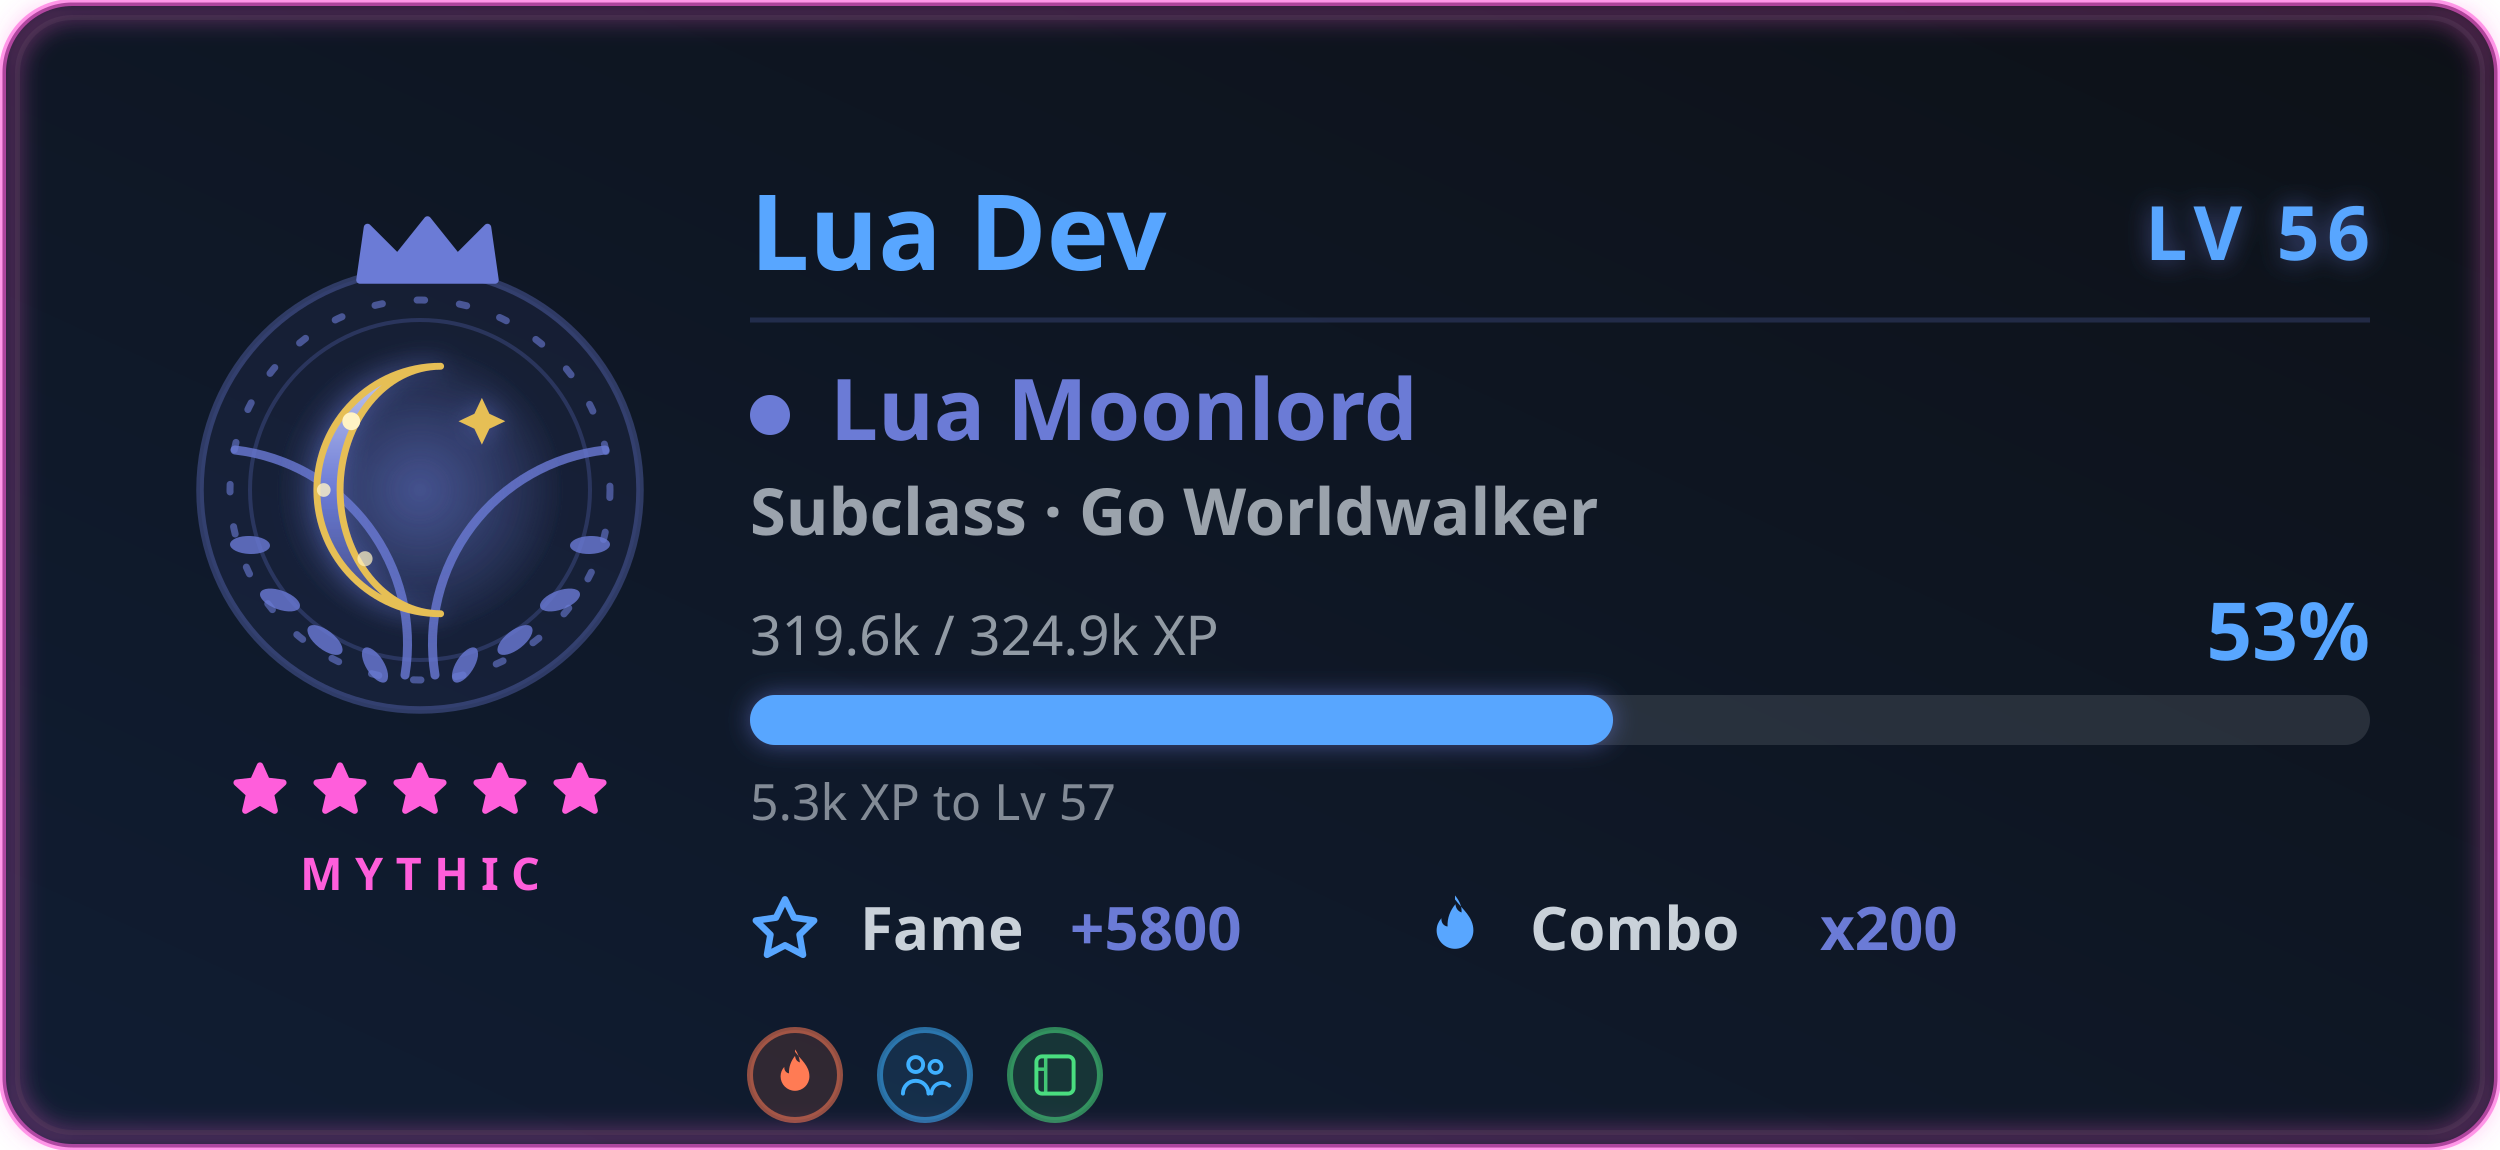
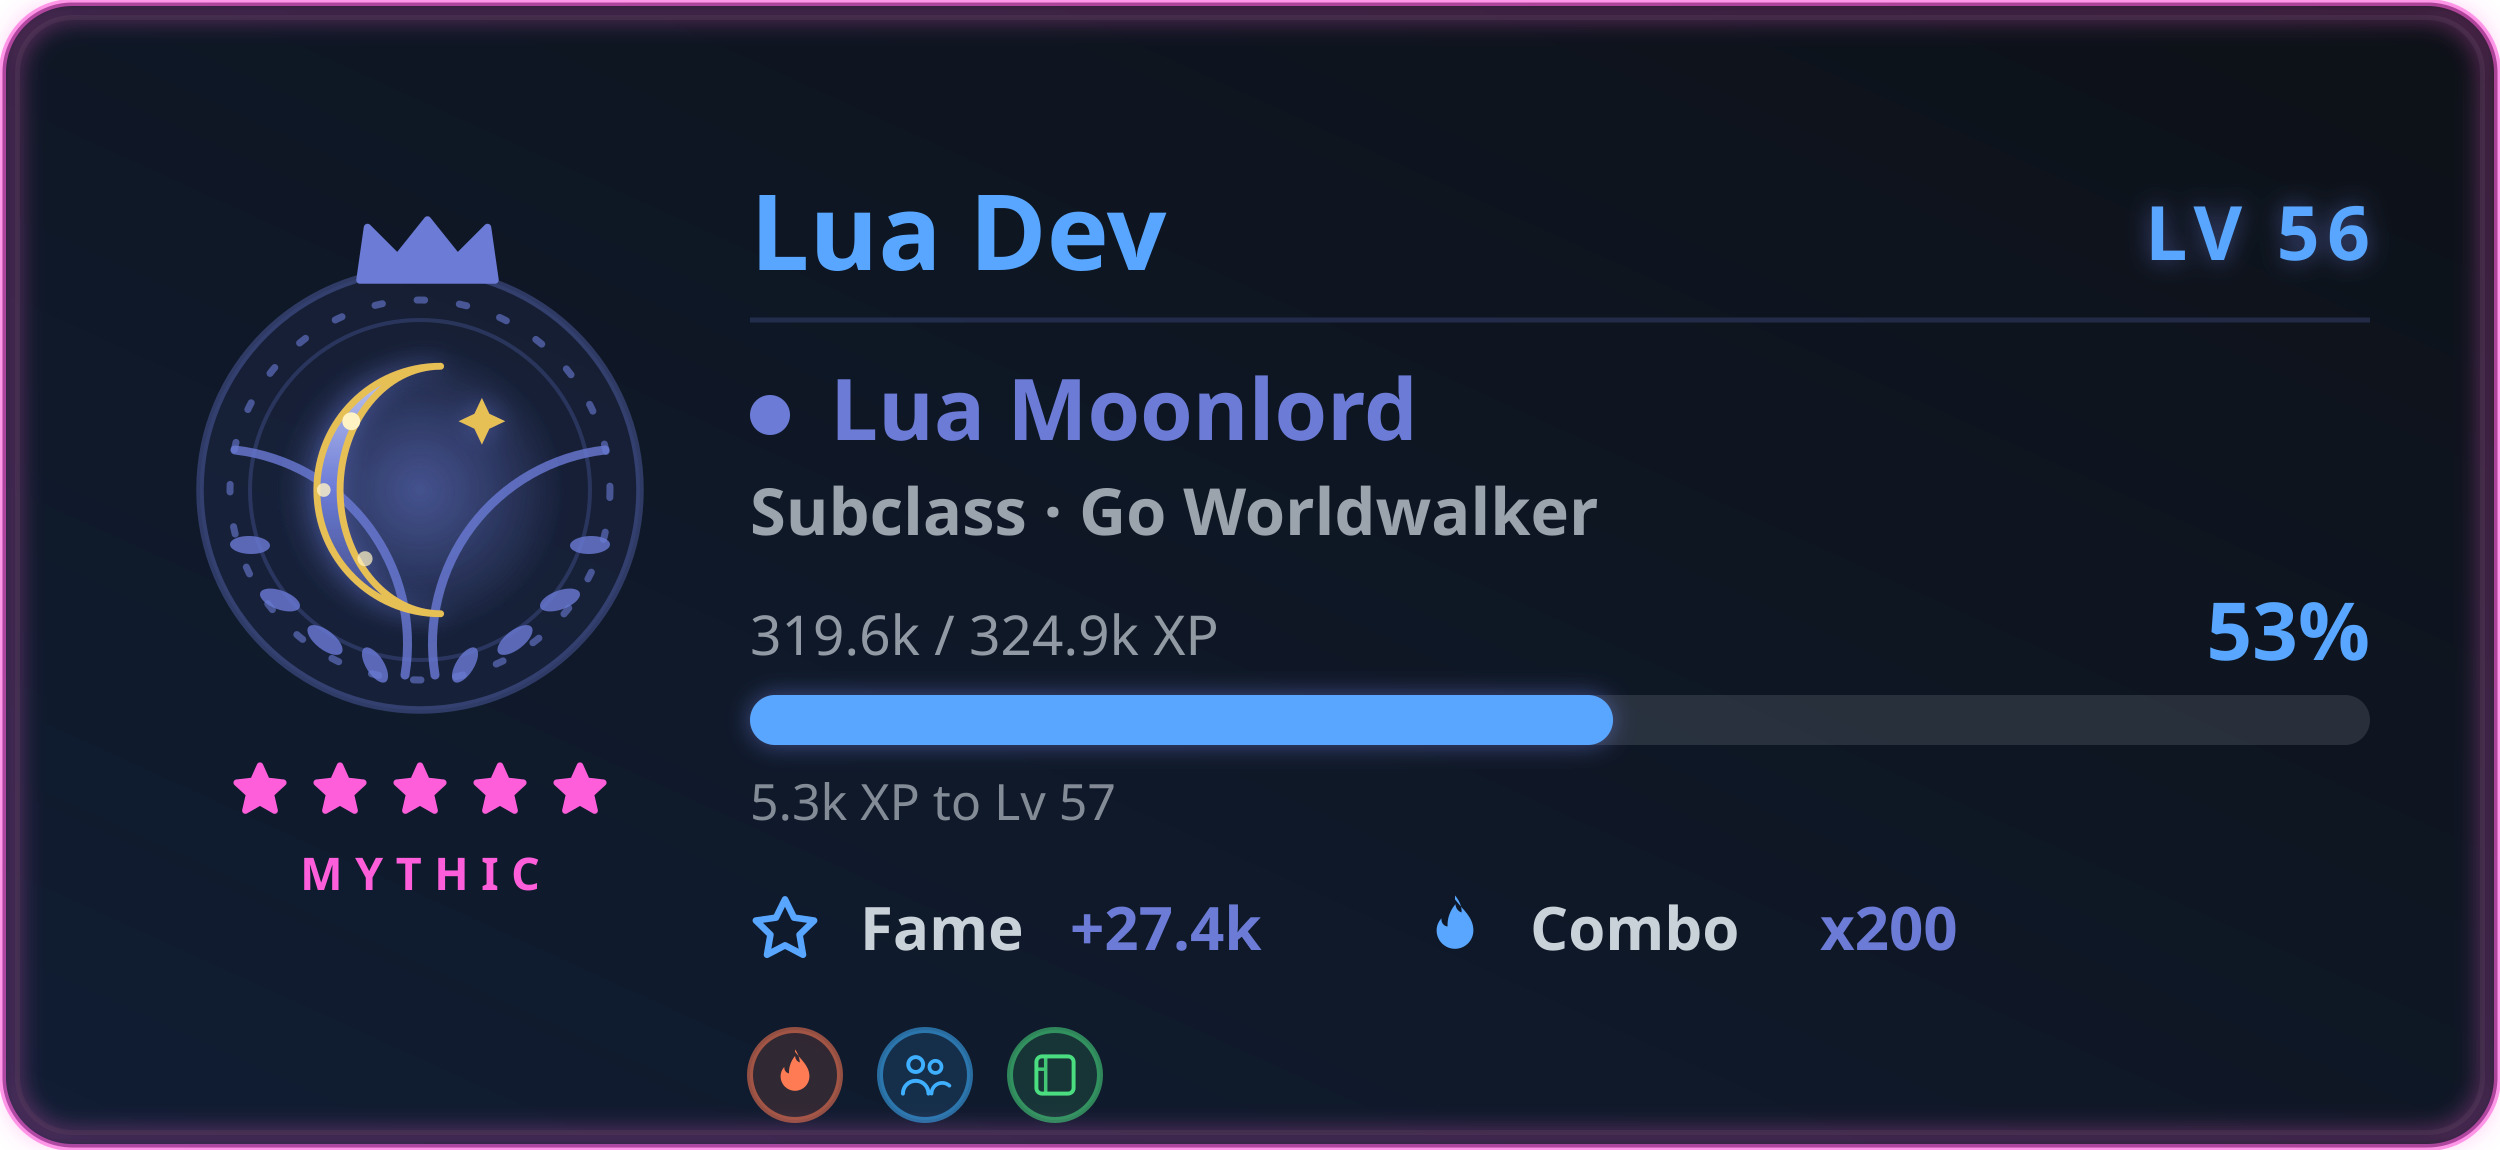
<svg xmlns="http://www.w3.org/2000/svg" width="500" height="230" viewBox="0 0 500 230" role="img" aria-labelledby="card-title-a11y card-desc-a11y">
  <style>
text { font-family: 'Segoe UI', Ubuntu, 'Helvetica Neue', sans-serif; }
.title { font-size: 18px; font-weight: 600; fill: #58a6ff; }
.title-icon { fill: #58a6ff; }
.icon { fill: #58a6ff; }


.gl-name { font-size: 21px; font-weight: 700; fill: #58a6ff; }
.gl-lvl { font-size: 15px; font-weight: 800; letter-spacing: 1.5px; fill: #58a6ff; }
.gl-class { font-size: 17px; font-weight: 700; fill: #6b7bd6; }
.gl-sub { font-size: 13px; font-weight: 600; fill: #c9d1d9; opacity: 0.75; }
.gl-meta { font-size: 11px; fill: #c9d1d9; opacity: 0.7; }
.gl-pct { font-size: 16px; font-weight: 800; fill: #58a6ff; }
.gl-chip-label { font-size: 12px; font-weight: 600; fill: #c9d1d9; }
.gl-chip-value { font-size: 12px; font-weight: 800; fill: #6b7bd6; }
.gl-hint { font-size: 10px; fill: #c9d1d9; opacity: 0.62; }
.gl-rarity { font-size: 9px; font-weight: 700; letter-spacing: 2.5px; fill: #ff5edb; }

</style>
  <defs>
    <linearGradient id="card-bg" x1="0" y1="0" x2="1" y2="1" gradientTransform="rotate(90, 0.5, 0.5)">
      <stop offset="0.0%" stop-color="#0d1117" />
      <stop offset="100.0%" stop-color="#101d33" />
    </linearGradient>
    <filter id="card-glow" x="-50%" y="-50%" width="200%" height="200%">
      <feGaussianBlur in="SourceGraphic" stdDeviation="3" result="blur" />
      <feFlood flood-color="#58a6ff" flood-opacity="0.55" result="tint" />
      <feComposite in="tint" in2="blur" operator="in" result="softGlow" />
      <feMerge>
        <feMergeNode in="softGlow" />
        <feMergeNode in="SourceGraphic" />
      </feMerge>
    </filter>
    <filter id="gl-glow" x="-60%" y="-60%" width="220%" height="220%">
      <feGaussianBlur in="SourceGraphic" stdDeviation="2.4" result="b" />
      <feFlood flood-color="#6b7bd6" flood-opacity="0.55" result="t" />
      <feComposite in="t" in2="b" operator="in" result="g" />
      <feMerge>
        <feMergeNode in="g" />
        <feMergeNode in="SourceGraphic" />
      </feMerge>
    </filter>
    <filter id="gl-rarity" x="-20%" y="-20%" width="140%" height="140%">
      <feGaussianBlur stdDeviation="2.4" />
    </filter>
  </defs>
  <rect x="0.5" y="0.5" width="499" height="229" rx="14" fill="url(#card-bg)" stroke="#ff5edb" stroke-width="1.4" stroke-opacity="0.6" />
  <rect x="3.5" y="3.5" width="493" height="223" rx="11" fill="none" stroke="#30363d" stroke-opacity="0.4" />
  <rect x="2" y="2" width="496" height="226" rx="13" fill="none" stroke="#ff5edb" stroke-width="3.5" stroke-opacity="0.4" filter="url(#gl-rarity)" />
  <g class="fade">
    <g class="">
      <g class="flourish">
        <g transform="translate(84,0)">
          <g transform="translate(0,98)">
            <path d="M3 37 A 39 39 0 0 1 37 -8" fill="none" stroke="#6b7bd6" stroke-width="1.8" stroke-linecap="round" opacity="0.8" />
            <g fill="#6b7bd6" opacity="0.8">
              <ellipse cx="9" cy="35" rx="4" ry="1.8" transform="rotate(-58 9 35)" />
              <ellipse cx="19" cy="30" rx="4.2" ry="1.9" transform="rotate(-38 19 30)" />
              <ellipse cx="28" cy="22" rx="4.2" ry="1.9" transform="rotate(-20 28 22)" />
              <ellipse cx="34" cy="11" rx="4" ry="1.8" transform="rotate(-2 34 11)" />
            </g>
          </g>
        </g>
        <g transform="translate(84,0) scale(-1,1)">
          <g transform="translate(0,98)">
            <path d="M3 37 A 39 39 0 0 1 37 -8" fill="none" stroke="#6b7bd6" stroke-width="1.8" stroke-linecap="round" opacity="0.8" />
            <g fill="#6b7bd6" opacity="0.8">
              <ellipse cx="9" cy="35" rx="4" ry="1.8" transform="rotate(-58 9 35)" />
              <ellipse cx="19" cy="30" rx="4.2" ry="1.9" transform="rotate(-38 19 30)" />
              <ellipse cx="28" cy="22" rx="4.2" ry="1.9" transform="rotate(-20 28 22)" />
              <ellipse cx="34" cy="11" rx="4" ry="1.8" transform="rotate(-2 34 11)" />
            </g>
          </g>
        </g>
      </g>
      <circle cx="84" cy="98" r="44" fill="#6b7bd6" fill-opacity="0.08" stroke="#6b7bd6" stroke-opacity="0.35" stroke-width="1.5" />
      <g class="">
        <circle cx="84" cy="98" r="38" fill="none" stroke="#6b7bd6" stroke-opacity="0.6" stroke-width="1.4" stroke-dasharray="1.5 7" stroke-linecap="round" />
        <circle cx="84" cy="98" r="34" fill="none" stroke="#6b7bd6" stroke-opacity="0.25" stroke-width="0.8" />
      </g>
      <g class="" filter="url(#gl-glow)">
        <svg class="" x="51" y="65" width="66" height="66" viewBox="0 0 48 48" aria-hidden="true">
          <defs>
            <radialGradient id="luHalo" cx="0.5" cy="0.5" r="0.5">
              <stop offset="0" stop-color="#6b7bd6" stop-opacity="0.42" />
              <stop offset="1" stop-color="#6b7bd6" stop-opacity="0" />
            </radialGradient>
            <linearGradient id="luMoon" x1="0" y1="0" x2="0" y2="1">
              <stop offset="0" stop-color="#c4caef" />
              <stop offset="0.5" stop-color="#6b7bd6" />
              <stop offset="1" stop-color="#404a80" />
            </linearGradient>
          </defs>
          <circle cx="24" cy="24" r="21" fill="url(#luHalo)" />
          <path d="M27 6 A18 18 0 1 0 27 42 A13 16 0 1 1 27 6 Z" fill="url(#luMoon)" stroke="#e6bf55" stroke-width="1" stroke-linejoin="round" />
          <circle cx="14" cy="14" r="1.3" fill="#fff3c4" />
          <circle cx="10" cy="24" r="1" fill="#fff3c4" opacity="0.8" />
          <circle cx="16" cy="34" r="1.1" fill="#fff3c4" opacity="0.7" />
          <path d="M33 10.6 l1.088 2.312 l2.312 1.088 l-2.312 1.088 l-1.088 2.312 l-1.088 -2.312 l-2.312 -1.088 l2.312 -1.088 Z" fill="#e6bf55" />
        </svg>
      </g>
      <g transform="translate(69, 42.5) scale(1.5)">
        <path d="M2 9 L3 2 L7 6 L11 1 L15 6 L19 2 L20 9 Z" fill="#6b7bd6" stroke="#6b7bd6" stroke-width="1" stroke-linejoin="round" />
      </g>
    </g>
    <g>
      <g class="" transform="translate(45.5, 151.5) scale(0.5416667)" fill="#ff5edb" stroke="#ff5edb" stroke-width="2.4" stroke-linejoin="round" stroke-linecap="round" opacity="1">
        <path d="M12 3 L14.5 8.6 L20.6 9.3 L16 13.5 L17.4 19.6 L12 16.5 L6.6 19.6 L8 13.5 L3.4 9.3 L9.5 8.6 Z" />
      </g>
      <g class="" transform="translate(61.5, 151.5) scale(0.5416667)" fill="#ff5edb" stroke="#ff5edb" stroke-width="2.4" stroke-linejoin="round" stroke-linecap="round" opacity="1">
        <path d="M12 3 L14.5 8.6 L20.6 9.3 L16 13.5 L17.4 19.6 L12 16.5 L6.6 19.6 L8 13.5 L3.4 9.3 L9.5 8.6 Z" />
      </g>
      <g class="" transform="translate(77.5, 151.5) scale(0.5416667)" fill="#ff5edb" stroke="#ff5edb" stroke-width="2.4" stroke-linejoin="round" stroke-linecap="round" opacity="1">
        <path d="M12 3 L14.5 8.6 L20.6 9.3 L16 13.5 L17.4 19.6 L12 16.5 L6.6 19.6 L8 13.5 L3.4 9.3 L9.5 8.6 Z" />
      </g>
      <g class="" transform="translate(93.5, 151.5) scale(0.5416667)" fill="#ff5edb" stroke="#ff5edb" stroke-width="2.4" stroke-linejoin="round" stroke-linecap="round" opacity="1">
        <path d="M12 3 L14.5 8.6 L20.6 9.3 L16 13.5 L17.4 19.6 L12 16.5 L6.6 19.6 L8 13.5 L3.4 9.3 L9.5 8.6 Z" />
      </g>
      <g class="" transform="translate(109.5, 151.5) scale(0.5416667)" fill="#ff5edb" stroke="#ff5edb" stroke-width="2.4" stroke-linejoin="round" stroke-linecap="round" opacity="1">
        <path d="M12 3 L14.5 8.6 L20.6 9.3 L16 13.5 L17.4 19.6 L12 16.5 L6.6 19.6 L8 13.5 L3.4 9.3 L9.5 8.6 Z" />
      </g>
    </g>
    <text class="gl-rarity" x="84" y="178" text-anchor="middle">MYTHIC</text>
  </g>
  <g class="fade" style="animation-delay:.15s">
    <text class="gl-name" x="150" y="54">Lua Dev</text>
    <text class="gl-lvl glow-pulse" x="474" y="52" text-anchor="end" filter="url(#gl-glow)">LV 56</text>
    <line x1="150" y1="64" x2="474" y2="64" stroke="#6b7bd6" stroke-opacity="0.22" stroke-width="1" />
    <circle cx="154" cy="83" r="4" fill="#6b7bd6" />
    <text class="gl-class" x="166" y="88">Lua Moonlord</text>
    <text class="gl-sub" x="150" y="107">Subclass · Go Worldwalker</text>
    <text class="gl-meta" x="150" y="131">319.6k / 324.9k XP</text>
    <text class="gl-pct " x="474" y="132" text-anchor="end">53%</text>
    <rect x="150" y="139" width="324" height="10" rx="5" fill="#c9d1d9" fill-opacity="0.14" />
    <rect class="xp-fill " x="150" y="139" width="172.609" height="10" rx="5" fill="#58a6ff" filter="url(#gl-glow)" />
    <text class="gl-hint" x="150" y="164">5.3k XP to Lv 57</text>
    <g transform="translate(150, 190)">
      <svg class="icon" x="0" y="-11" width="14" height="14" viewBox="0 0 16 16" aria-hidden="true">
        <path fill-rule="evenodd" d="M8 .25a.75.75 0 0 1 .673.418l1.882 3.815 4.21.612a.75.75 0 0 1 .416 1.279l-3.046 2.97.719 4.192a.75.75 0 0 1-1.088.791L8 12.347l-3.766 1.98a.75.75 0 0 1-1.088-.79l.72-4.194L.818 6.374a.75.75 0 0 1 .416-1.28l4.21-.611L7.327.668A.75.75 0 0 1 8 .25zm0 2.445L6.615 5.5a.75.75 0 0 1-.564.41l-3.097.45 2.24 2.184a.75.75 0 0 1 .216.664l-.528 3.084 2.769-1.456a.75.75 0 0 1 .698 0l2.77 1.456-.53-3.084a.75.75 0 0 1 .216-.664l2.24-2.183-3.096-.45a.75.75 0 0 1-.564-.41L8 2.694v.001z" />
      </svg>
      <text class="gl-chip-label" x="22" y="0">Fame</text>
-       <text class="gl-chip-value" x="64" y="0">+5800</text>
+       <text class="gl-chip-value" x="64" y="0">+27.4k</text>
    </g>
    <g transform="translate(284, 190)">
      <svg class="icon" x="0" y="-11" width="14" height="14" viewBox="0 0 16 16" aria-hidden="true">
        <path fill-rule="evenodd" d="M8 1c1.7 2.3 4.2 4 4.2 7.1a4.2 4.2 0 0 1-8.4 0c0-1.1.4-2 1.1-2.8-.1 1 .5 1.8 1.4 1.9-.1-1.9.6-3.7 1.8-5.1.1 1 .6 1.6 1.4 1.9.1-1.4-.5-2.7-1.5-3.9z" />
      </svg>
      <text class="gl-chip-label" x="22" y="0">Combo</text>
      <text class="gl-chip-value" x="80" y="0">x200</text>
    </g>
  </g>
  <g class="fade" style="animation-delay:.2s">
    <g transform="translate(159, 215)">
      <g transform="translate(0, 0)">
        <circle r="9" fill="#ff7b54" fill-opacity="0.14" stroke="#ff7b54" stroke-opacity="0.55" stroke-width="1.2" />
        <g transform="translate(-5.58, -5.58) scale(0.465)">
          <path d="M12 2c2.5 3.4 6.2 6 6.2 10.6a6.2 6.2 0 0 1-12.4 0c0-1.6.6-3 1.6-4.1-.1 1.5.8 2.6 2 2.8-.1-2.8.9-5.4 2.6-7.5.2 1.5.9 2.4 2.1 2.8-.2-2-.8-4-2.1-5.6Z" fill="#ff7b54" />
        </g>
      </g>
      <g transform="translate(26, 0)">
        <circle r="9" fill="#3fb0ff" fill-opacity="0.14" stroke="#3fb0ff" stroke-opacity="0.55" stroke-width="1.2" />
        <g transform="translate(-5.58, -5.58) scale(0.465)">
          <circle cx="8" cy="7.5" r="3.2" fill="none" stroke="#3fb0ff" stroke-width="1.7" />
          <path d="M2.5 20a5.5 5.5 0 0 1 11 0" fill="none" stroke="#3fb0ff" stroke-width="1.7" stroke-linecap="round" />
          <circle cx="16.5" cy="8.5" r="2.6" fill="none" stroke="#3fb0ff" stroke-width="1.6" />
          <path d="M14.8 20a4.6 4.6 0 0 1 7.7-3.4" fill="none" stroke="#3fb0ff" stroke-width="1.6" stroke-linecap="round" />
        </g>
      </g>
      <g transform="translate(52, 0)">
        <circle r="9" fill="#4ade80" fill-opacity="0.14" stroke="#4ade80" stroke-opacity="0.55" stroke-width="1.2" />
        <g transform="translate(-5.58, -5.58) scale(0.465)">
          <rect x="4" y="4" width="16" height="16" rx="2.4" fill="none" stroke="#4ade80" stroke-width="1.7" />
          <path d="M8 4v16 M4 9.5h4" fill="none" stroke="#4ade80" stroke-width="1.5" opacity="0.85" />
        </g>
      </g>
    </g>
  </g>
</svg>
